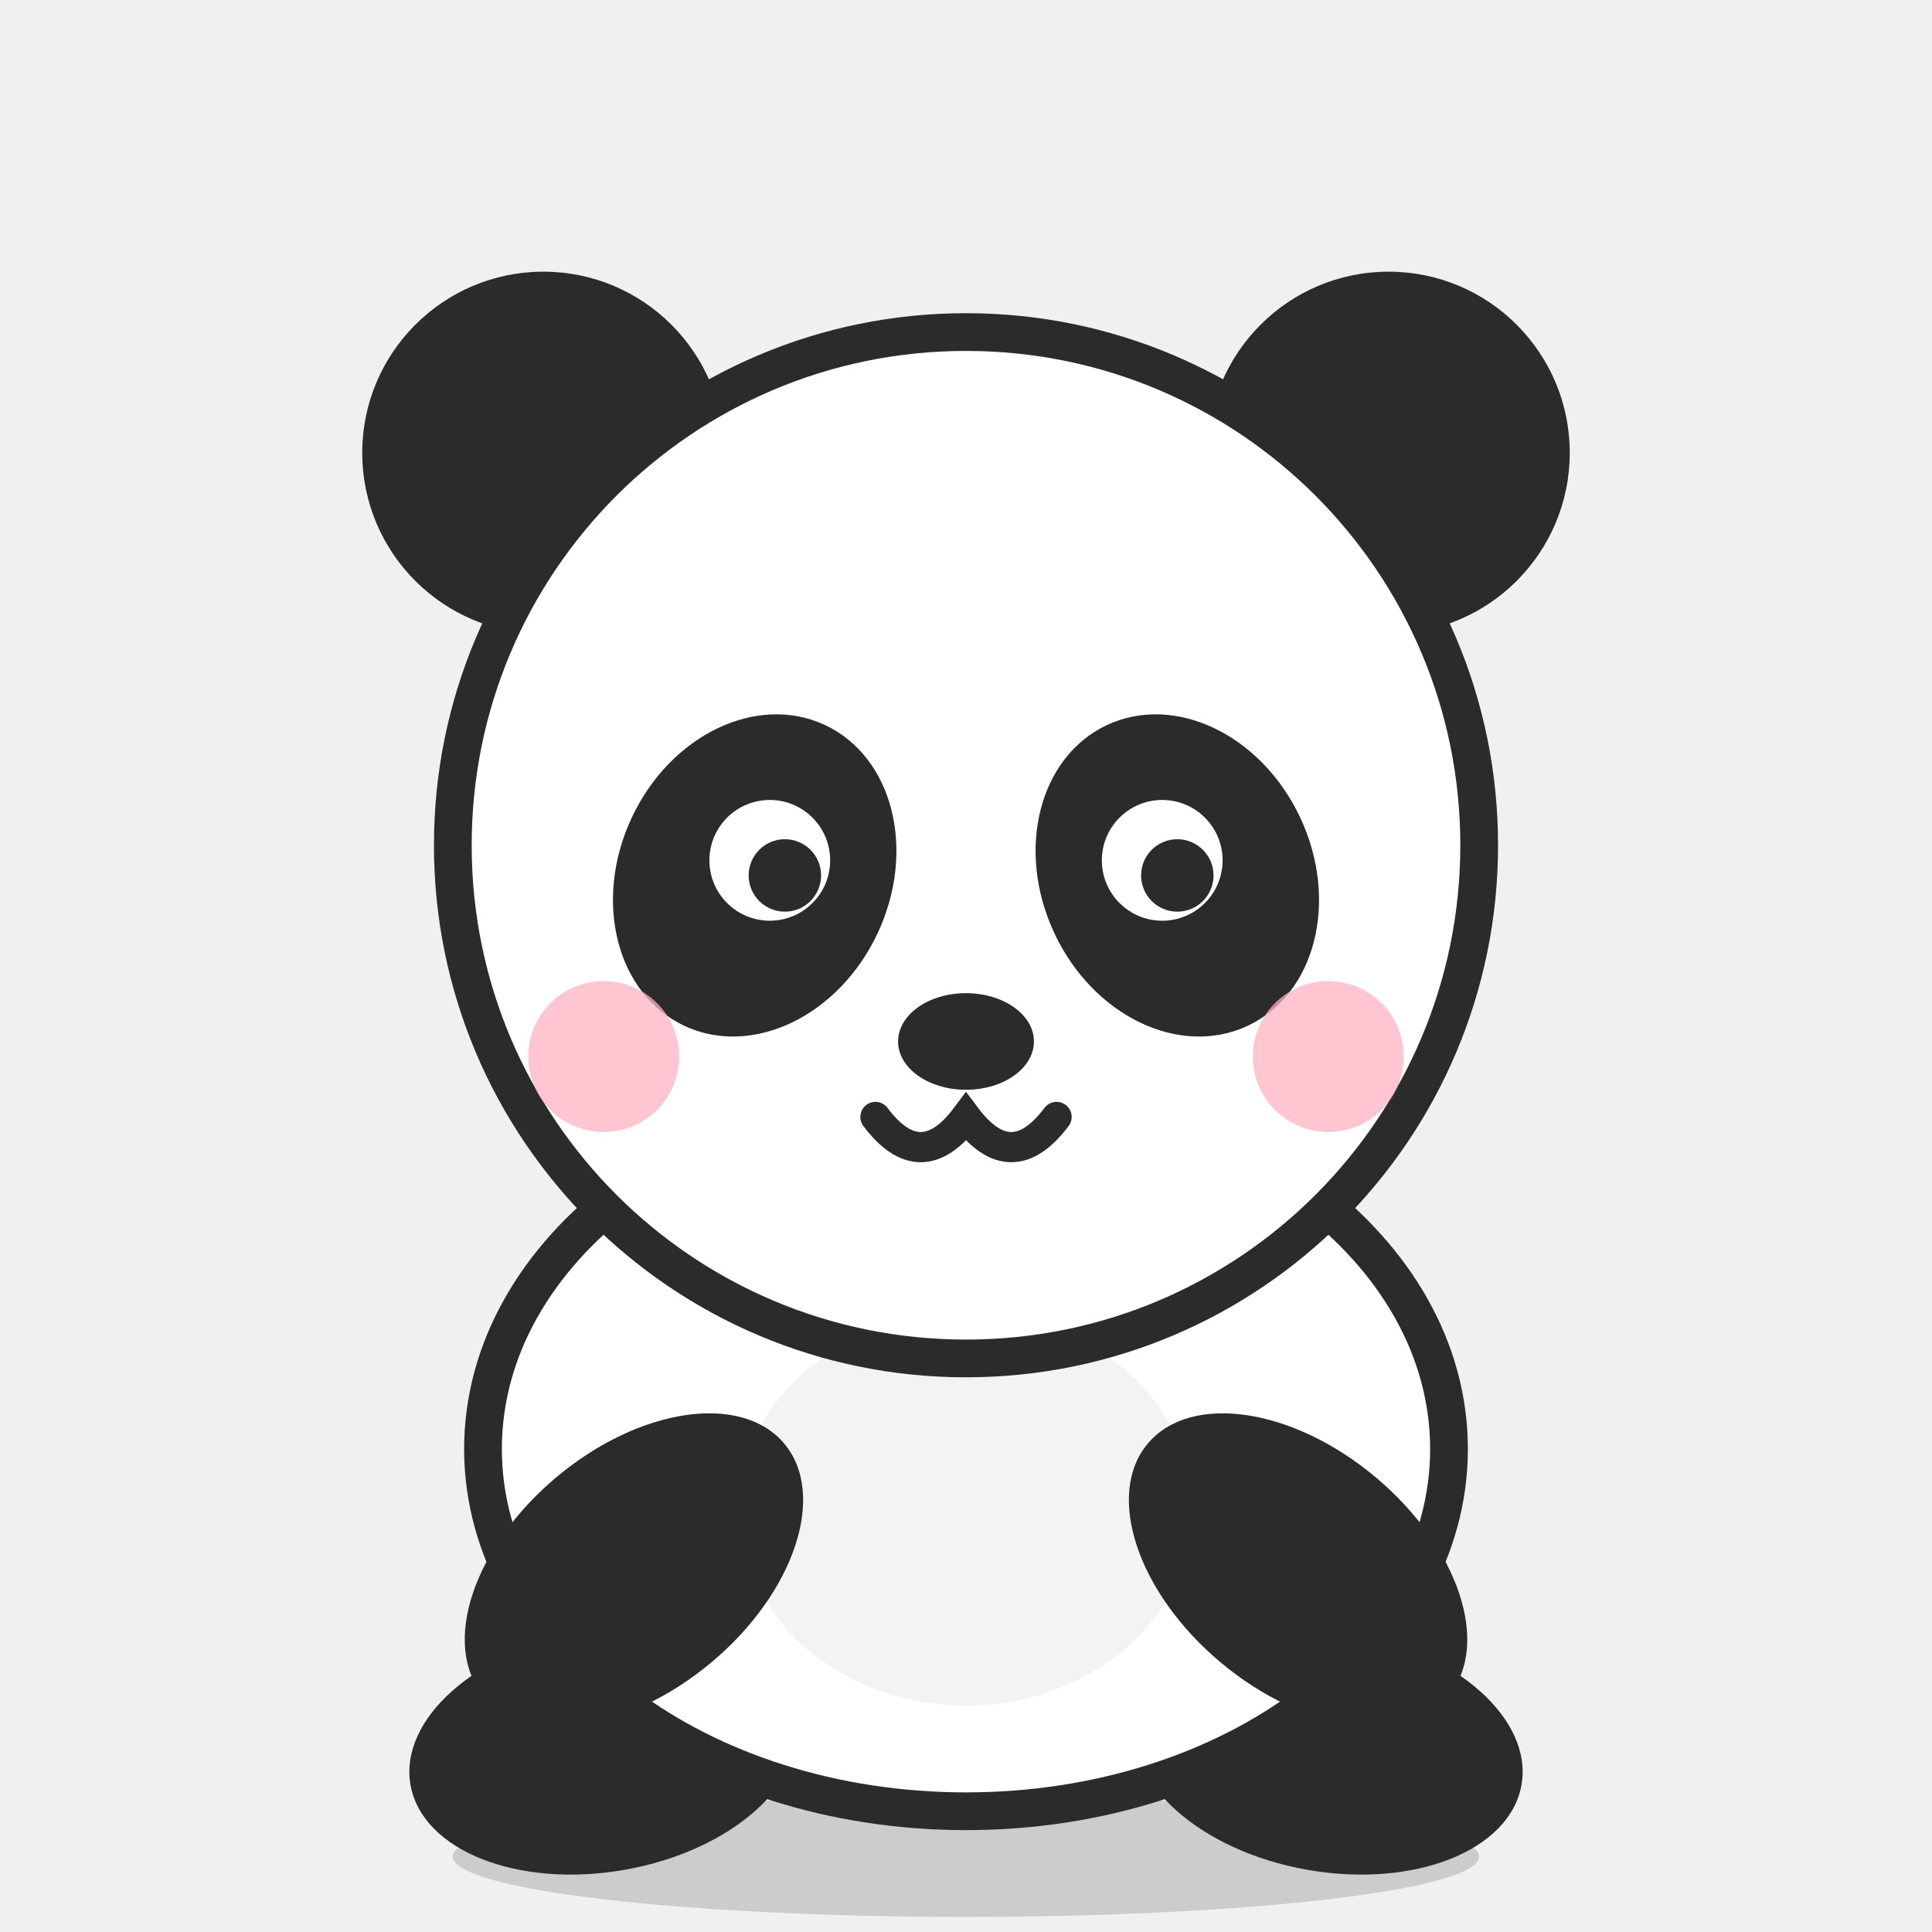
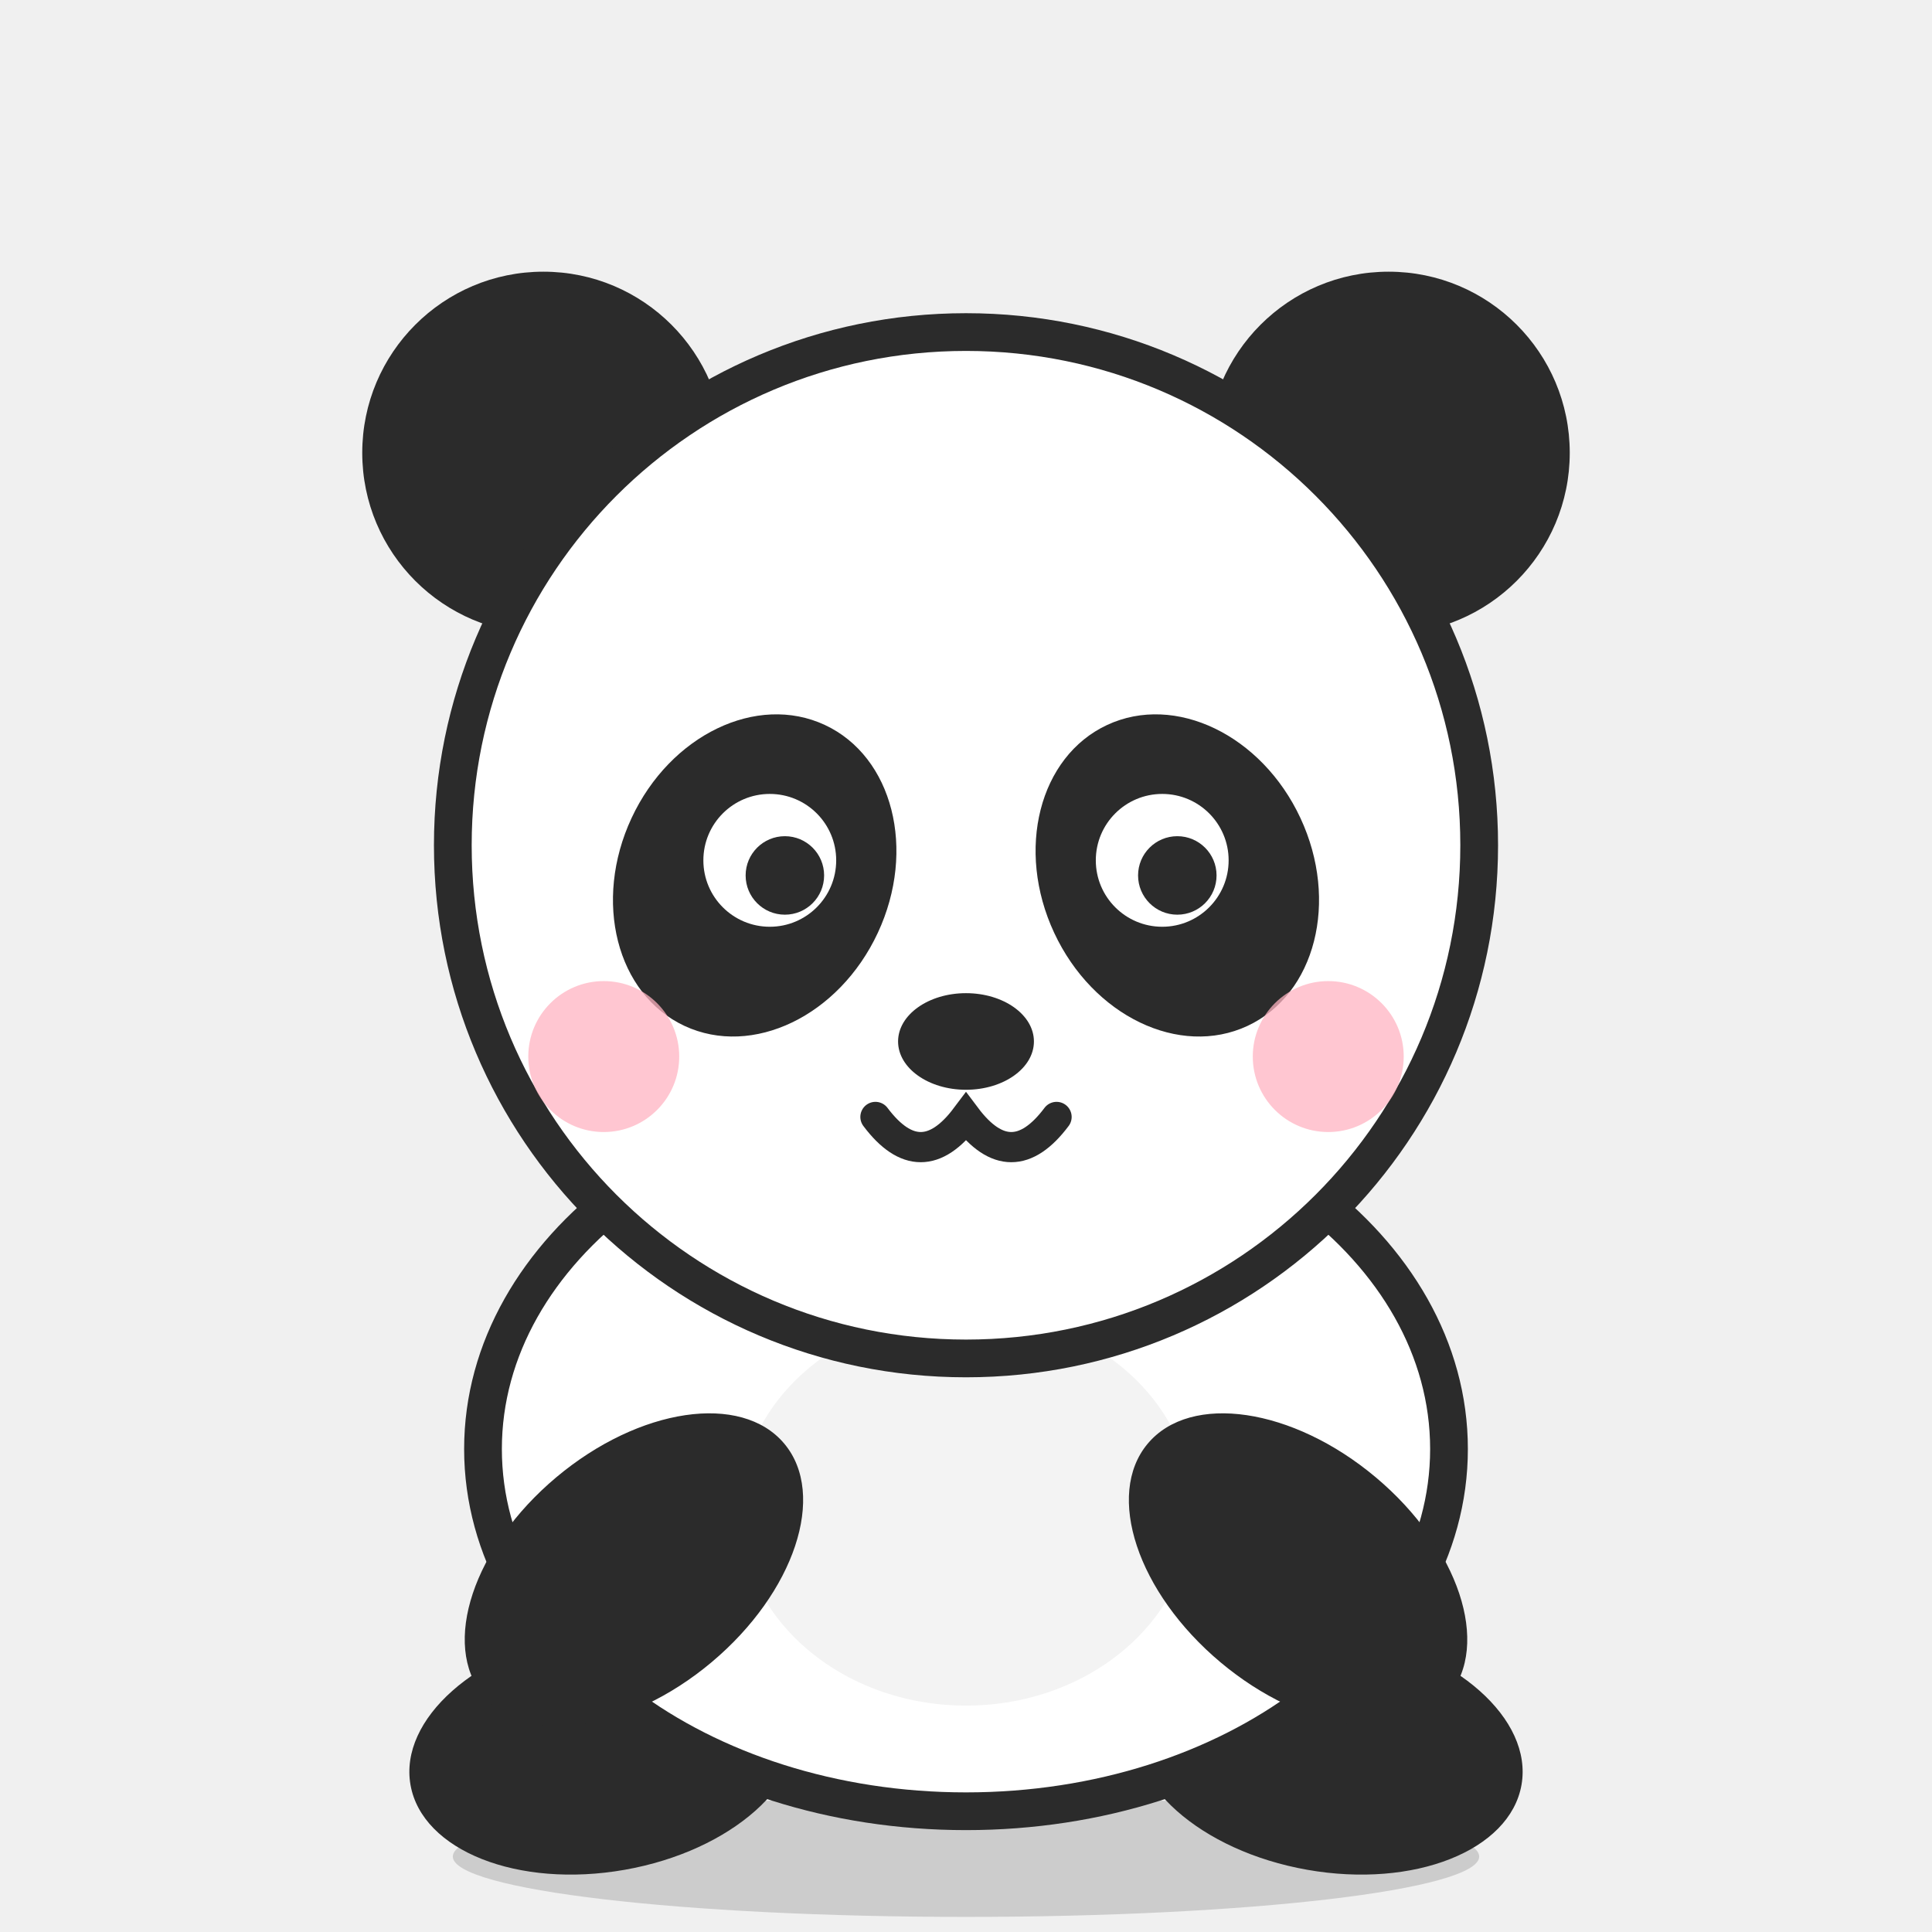
<svg xmlns="http://www.w3.org/2000/svg" viewBox="0 0 128 128" width="128" height="128">
  <ellipse cx="64" cy="123" rx="34" ry="4" fill="#000" opacity=".15" />
  <ellipse cx="40" cy="116" rx="13" ry="8" fill="#2b2b2b" transform="rotate(-10 40 116)" />
  <ellipse cx="88" cy="116" rx="13" ry="8" fill="#2b2b2b" transform="rotate(10 88 116)" />
  <ellipse cx="64" cy="96" rx="32" ry="24" fill="#ffffff" stroke="#2b2b2b" stroke-width="2.5" />
  <ellipse cx="64" cy="100" rx="15" ry="13" fill="#f3f3f3" />
-   <ellipse cx="42" cy="104" rx="8" ry="13" fill="#2b2b2b" transform="rotate(50 42 104)" />
-   <ellipse cx="86" cy="104" rx="8" ry="13" fill="#2b2b2b" transform="rotate(-50 86 104)" />
  <circle cx="36" cy="30" r="12" fill="#2b2b2b" />
  <circle cx="92" cy="30" r="12" fill="#2b2b2b" />
  <circle cx="64" cy="56" r="34" fill="#ffffff" stroke="#2b2b2b" stroke-width="2.5" />
  <ellipse cx="50" cy="58" rx="9" ry="11" fill="#2b2b2b" transform="rotate(25 50 58)" />
  <ellipse cx="78" cy="58" rx="9" ry="11" fill="#2b2b2b" transform="rotate(-25 78 58)" />
-   <circle cx="51" cy="57" r="4" fill="#fff" />
-   <circle cx="52" cy="58" r="2.4" fill="#2b2b2b" />
-   <circle cx="77" cy="57" r="4" fill="#fff" />
-   <circle cx="78" cy="58" r="2.4" fill="#2b2b2b" />
+   <circle cx="51" cy="57" r="4.4" fill="#fff" />
+   <circle cx="52" cy="58" r="2.6" fill="#2b2b2b" />
+   <circle cx="77" cy="57" r="4.4" fill="#fff" />
+   <circle cx="78" cy="58" r="2.6" fill="#2b2b2b" />
  <ellipse cx="64" cy="69" rx="4.5" ry="3.2" fill="#2b2b2b" />
  <path d="M58 74 q3 4 6 0 q3 4 6 0" fill="none" stroke="#2b2b2b" stroke-width="2" stroke-linecap="round" />
-   <circle cx="40" cy="70" r="5" fill="#ffb3c1" opacity=".75" />
-   <circle cx="88" cy="70" r="5" fill="#ffb3c1" opacity=".75" />
+   <ellipse cx="40" cy="70" rx="5" ry="5" fill="#ffb3c1" opacity=".75" />
+   <ellipse cx="88" cy="70" rx="5" ry="5" fill="#ffb3c1" opacity=".75" />
+   <ellipse cx="42" cy="104" rx="8" ry="13" fill="#2b2b2b" transform="rotate(50 42 104)" />
+   <ellipse cx="86" cy="104" rx="8" ry="13" fill="#2b2b2b" transform="rotate(-50 86 104)" />
</svg>
